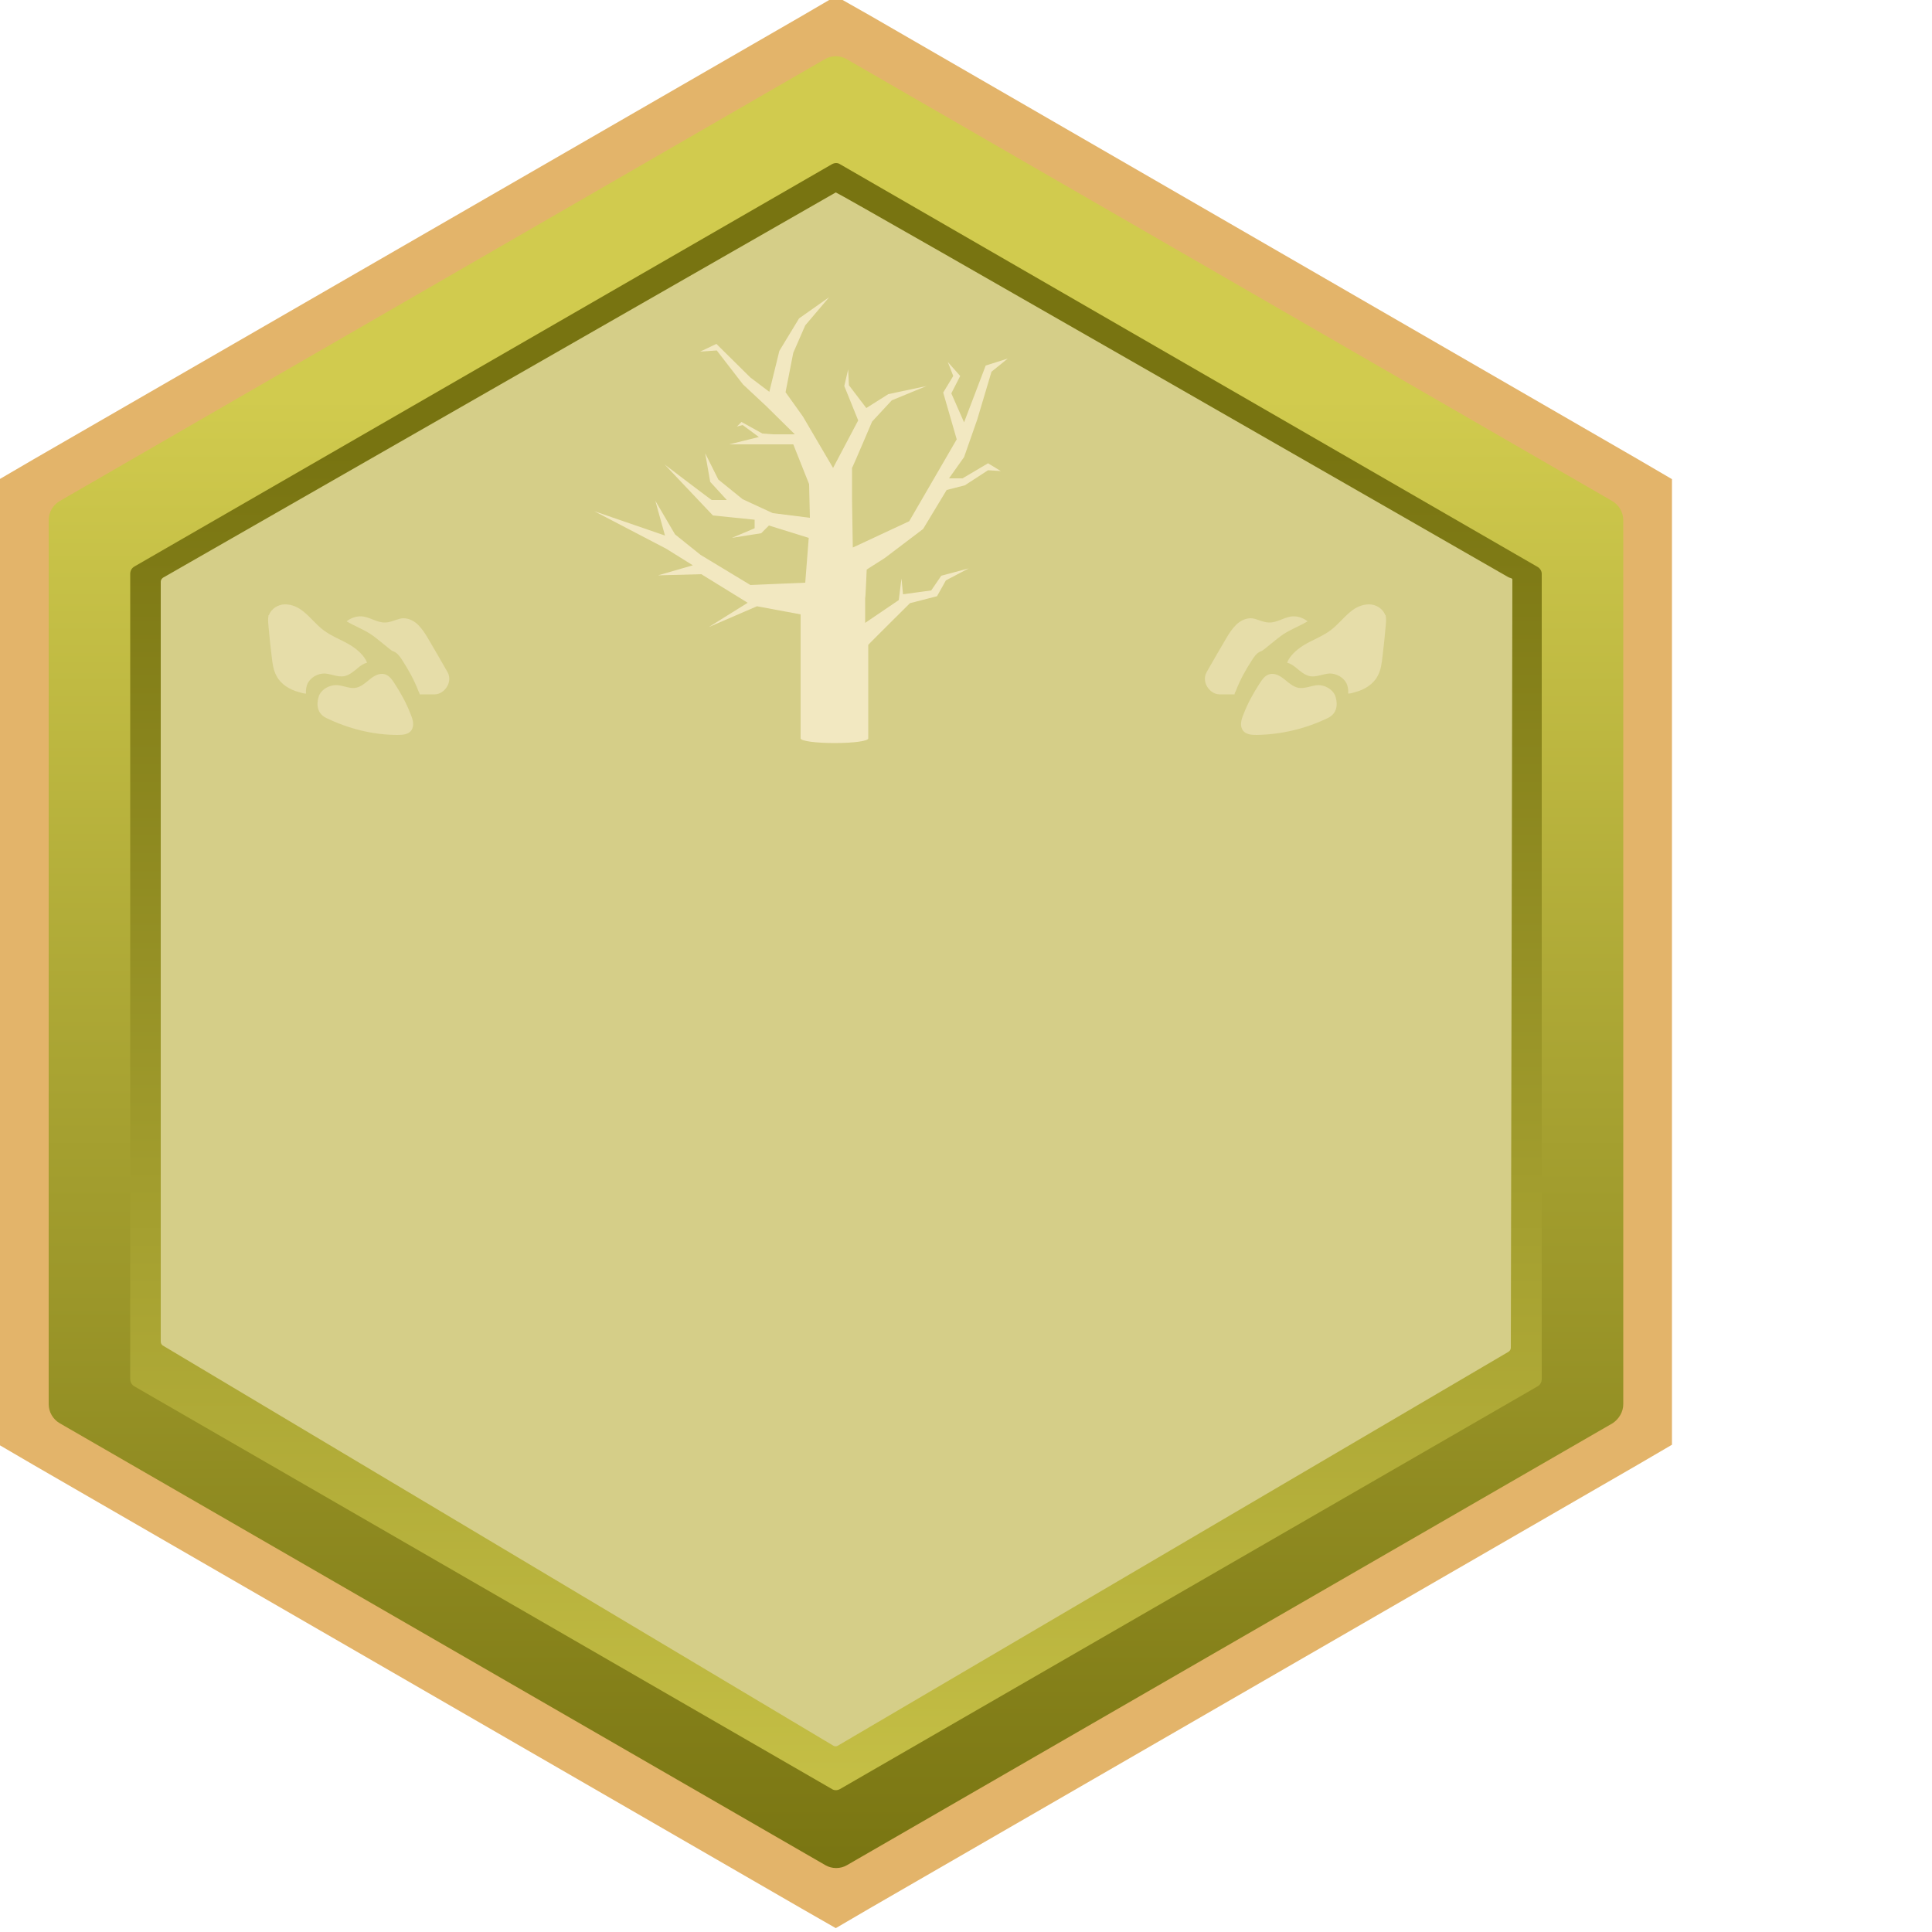
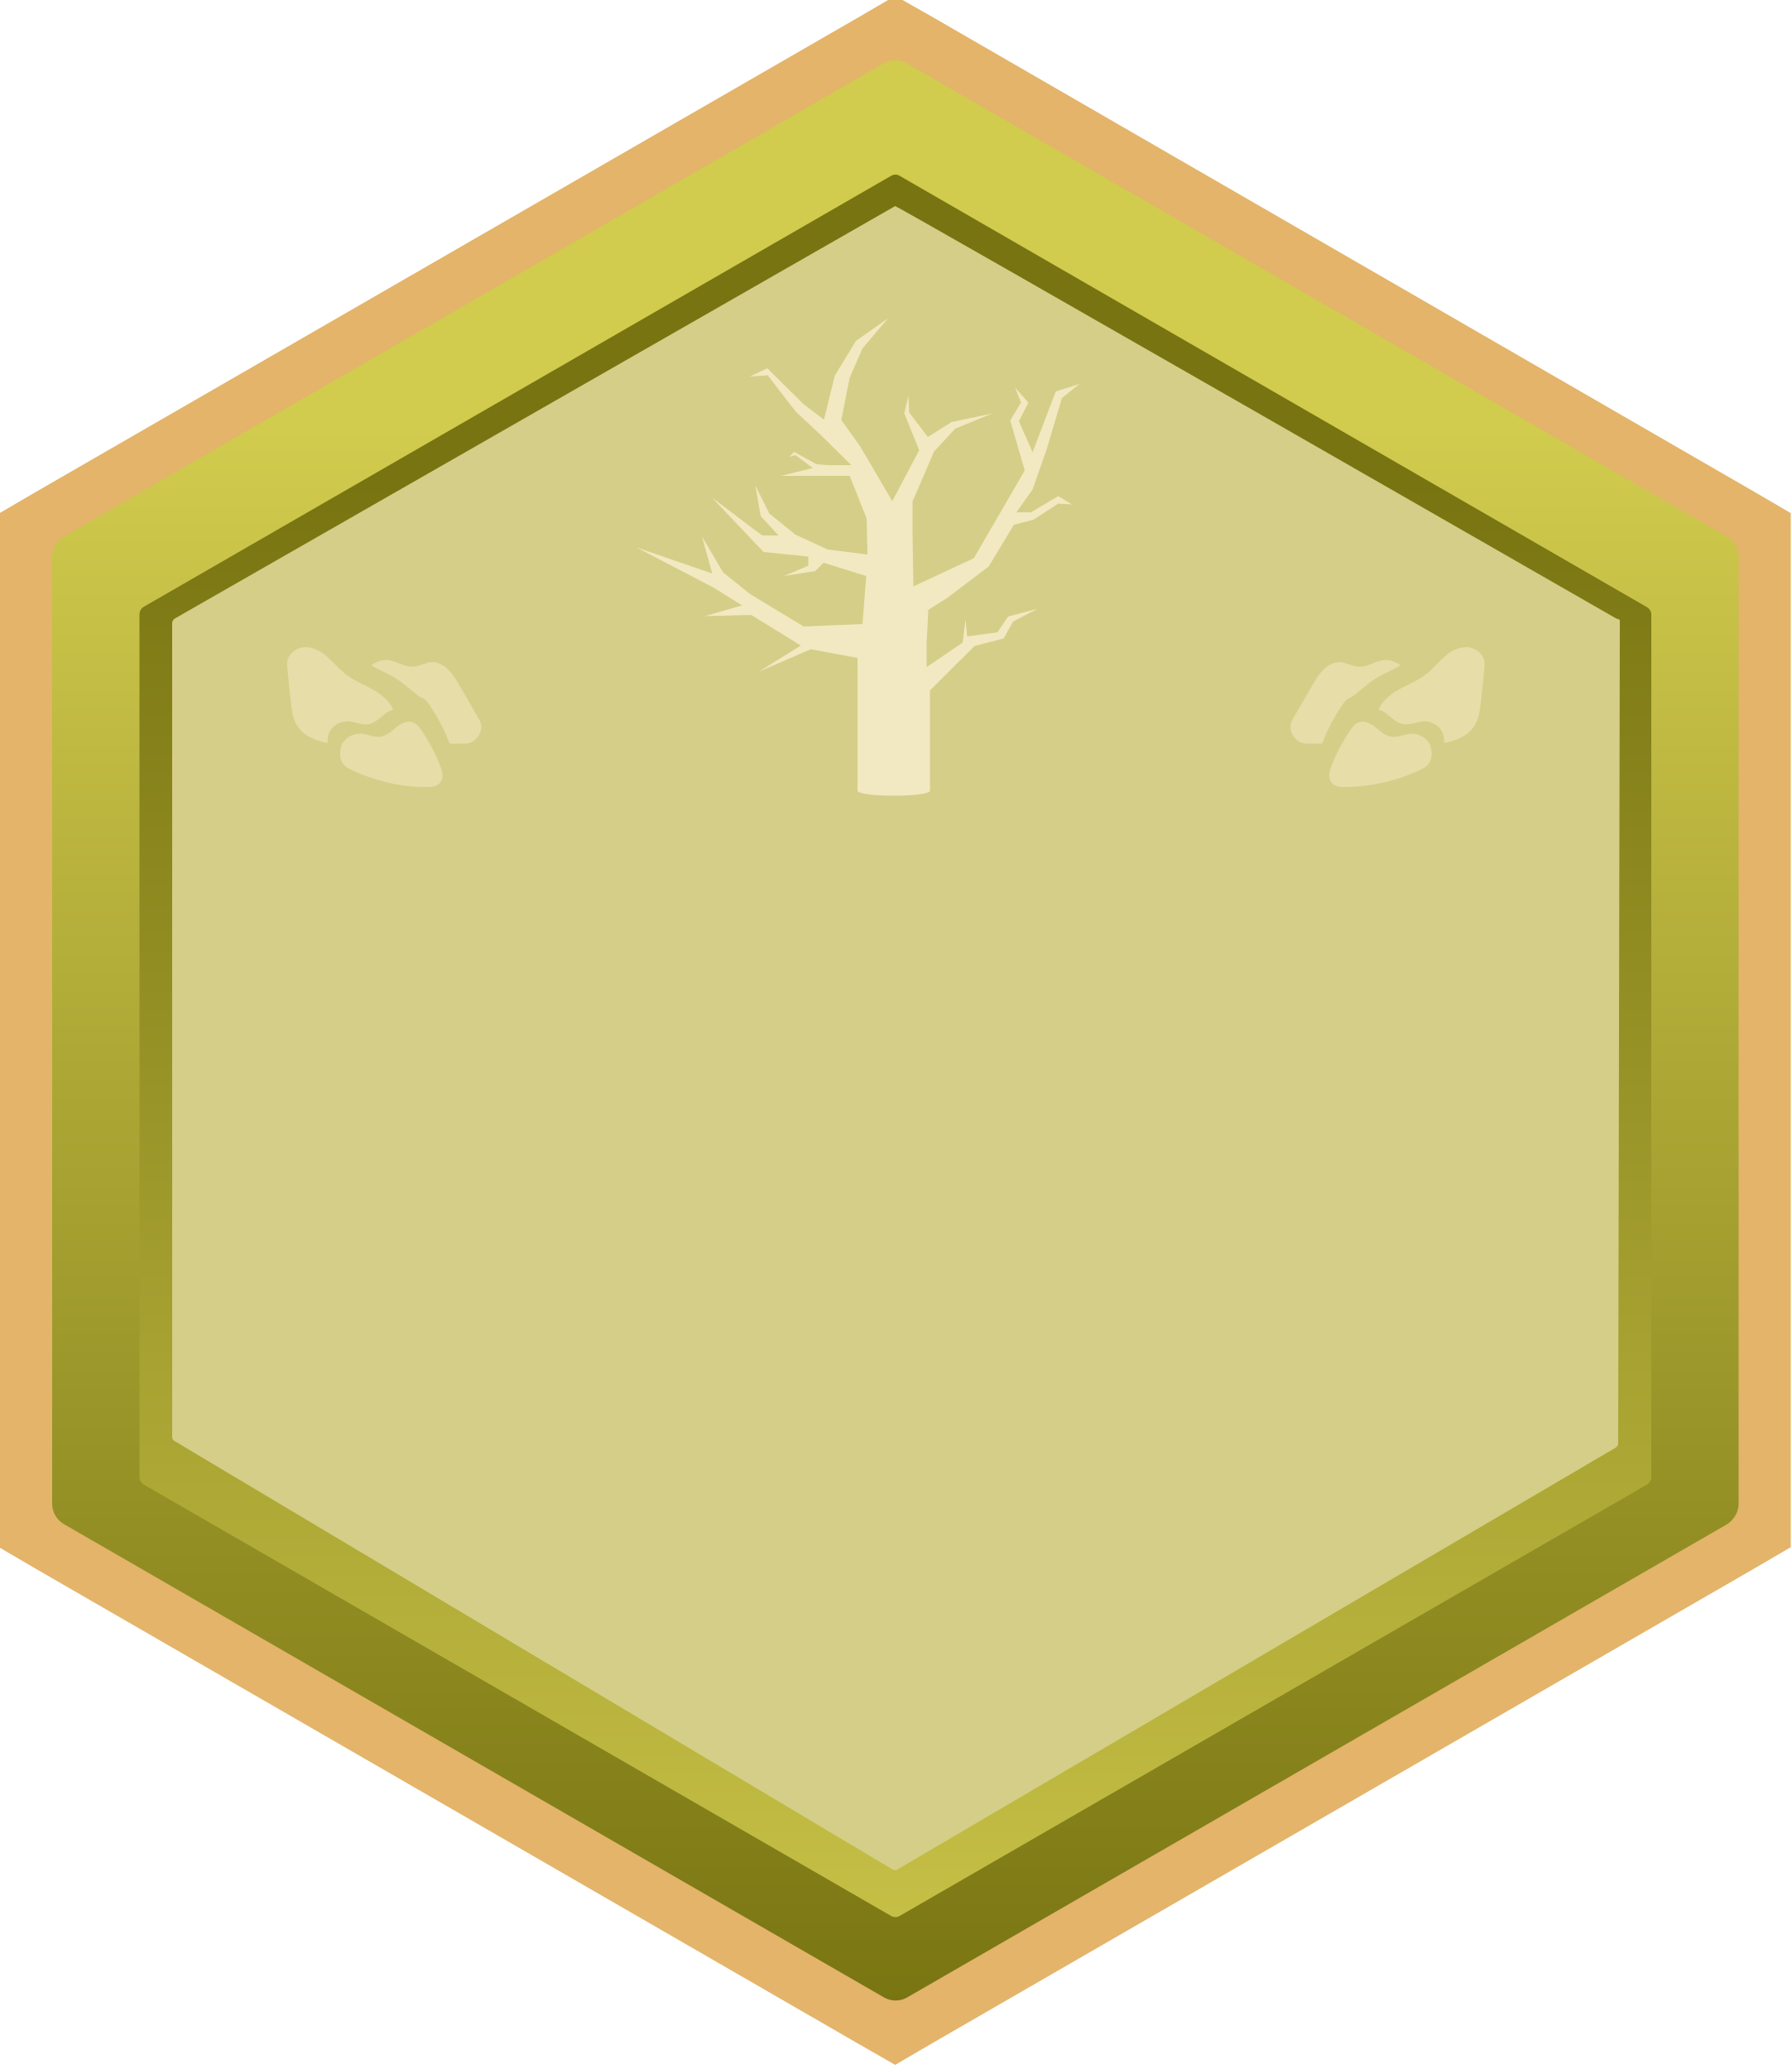
- <svg xmlns="http://www.w3.org/2000/svg" id="Layer_1" data-name="Layer 1" width="500" height="500" version="1.1" viewBox="0 0 500 500">
+ <svg xmlns="http://www.w3.org/2000/svg" viewBox="0 0 433 500" version="1.1" data-name="Layer 1" id="Layer_1" style="max-height: 500px" width="433" height="500">
  <defs>
    <style>
      .cls-1 {
        fill: url(#linear-gradient);
      }

      .cls-1, .cls-2, .cls-3, .cls-4, .cls-5, .cls-6 {
        stroke-width: 0px;
      }

      .cls-2 {
        fill: #e3b46a;
      }

      .cls-3, .cls-6 {
        fill: #fff3d9;
      }

      .cls-7 {
        opacity: .4;
      }

      .cls-4 {
        fill: url(#linear-gradient-2);
      }

      .cls-5 {
        fill: #d5ce88;
      }

      .cls-6 {
        opacity: .7;
      }
    </style>
-     <linearGradient id="linear-gradient" x1="-14334.4" y1="2034.1" x2="-14334.4" y2="2420.4" gradientTransform="translate(-14118 2523) rotate(-180)" gradientUnits="userSpaceOnUse">
-       <stop offset="0" stop-color="#787411" />
-       <stop offset="1" stop-color="#d1cb4e" />
+     <linearGradient gradientUnits="userSpaceOnUse" gradientTransform="translate(-14118 2523) rotate(-180)" y2="2420.4" x2="-14334.4" y1="2034.1" x1="-14334.4" id="linear-gradient">
+       <stop stop-color="#787411" offset="0" />
+       <stop stop-color="#d1cb4e" offset="1" />
    </linearGradient>
-     <linearGradient id="linear-gradient-2" x1="-14334.4" y1="-2839.4" x2="-14334.4" y2="-3241" gradientTransform="translate(-14118 3358) rotate(-180) scale(1 -1)" gradientUnits="userSpaceOnUse">
-       <stop offset="0" stop-color="#d1cb4e" />
-       <stop offset="1" stop-color="#787411" />
+     <linearGradient gradientUnits="userSpaceOnUse" gradientTransform="translate(-14118 3358) rotate(-180) scale(1 -1)" y2="-3241" x2="-14334.4" y1="-2839.4" x1="-14334.4" id="linear-gradient-2">
+       <stop stop-color="#d1cb4e" offset="0" />
+       <stop stop-color="#787411" offset="1" />
    </linearGradient>
  </defs>
-   <path class="cls-2" d="M429.3,126v245.9l-213,123L3.4,371.9V126L216.3,3.1l213,122.9Z" />
-   <path class="cls-2" d="M216.3,484.3L12.6,366.6v-235.3L216.3,13.7l203.8,117.7v235.3l-203.8,117.6M216.3,499l8.9-5.2,198.6-114.7,8.9-5.2V124l-8.9-5.2L225.3,4.1l-9-5.1-8.9,5.2L8.8,118.8-.1,124v250l8.9,5.2,198.6,114.7,8.9,5.1h0Z" />
-   <path class="cls-1" d="M420.1,363.4v-228.8c0-2-1.1-3.9-2.8-4.9L219.1,15.3c-1.7-1-3.9-1-5.6,0L15.4,129.7c-1.7,1-2.8,2.9-2.8,4.9v228.8c0,2,1.1,3.9,2.8,4.9l198.2,114.4c1.7,1,3.9,1,5.6,0l198.2-114.4c1.6-1.1,2.7-2.9,2.7-4.9Z" />
-   <path class="cls-4" d="M399,148.5v208.4c0,.8-.4,1.5-1.1,1.9l-180.5,104.2c-.7.4-1.5.4-2.1,0l-180.5-104.2c-.7-.4-1.1-1.1-1.1-1.9v-208.4c0-.8.4-1.5,1.1-1.9L215.3,42.5c.7-.4,1.5-.4,2.1,0l180.5,104.2c.7.4,1.1,1.1,1.1,1.8h0Z" />
-   <path class="cls-5" d="M391,348.8l.4-198.8c0-.4-.6-.4-1-.6,0,0-173.8-99.8-174.1-99.6L42.2,149.5c-.3.2-.6.6-.6,1v196.7c0,.4.2.8.5,1l173.6,103.6c.3.2.8.2,1.1,0l173.5-101.9c.5-.3.7-.7.7-1.1h0Z" />
-   <path class="cls-6" d="M249.3,123.8h-3.7l3.9-5.5,3.4-9.7,3.7-12.4,4.2-3.4-5.7,1.8-5.6,14.7-3.3-7.5,2.3-4.5-3.2-3.6,1.4,3.6-2.6,4.3,3.5,12.1-12.3,21.2-14.6,6.8-.2-12.9v-7.7c.1,0,5.2-12,5.2-12l5.1-5.5,9-3.7-9.9,2.1-5.7,3.6-4.5-5.9-.2-4.1-1,4.3,3.6,8.9-6.5,12.3-7.8-13.3-4.5-6.3,2-10.2,3.1-7.1,6.2-7.3-7.8,5.5-5.1,8.4-2.6,10.6-4.9-3.7-8.8-8.7-4.2,2,4.3-.3,6.8,8.8,6,5.6,7.4,7.3h-5.6l-2.8-.2-5.4-3-1.2,1.2,1.5-.4,4.2,3.1-7.7,1.9h16.6l4.1,10.3.2,8.7-9.6-1.2-7.8-3.6-6.3-5.1-3.4-6.8,1.3,7.4,4.3,4.7h-3.9c0,.1-12.2-9.2-12.2-9.2l12.5,13.2,10.8,1.1v2.2c.1,0-5.9,2.5-5.9,2.5l7.6-1.2,2-2,10.3,3.2-.9,11.6-14.2.6-12.9-7.8-6.6-5.3-5.1-8.7,2.5,9-18.3-6.3,18.6,9.7,6.9,4.3-9,2.6,11.2-.3,12,7.4-10.1,6.3,12.5-5.4,11.3,2.1v32.1c.1.7,4,1.2,8.8,1.2s8.7-.5,8.7-1.2v-24.2c-.1,0,10.8-10.8,10.8-10.8l7-1.8,2.3-4.1,5.9-3.1-7.1,1.9-2.6,3.8-4.4.6-2.9.4-.4-4.1-.7,5.6-8.7,5.9v-6.4c.1,0,.4-7.4.4-7.4l4.7-3,9.9-7.5,6.1-10.1,4.7-1.2,6-3.9,3.3.2-3.3-2-6.6,3.9h0Z" />
+   <path d="M429.3,126v245.9l-213,123L3.4,371.9V126L216.3,3.1l213,122.9Z" class="cls-2" />
+   <path d="M216.3,484.3L12.6,366.6v-235.3L216.3,13.7l203.8,117.7v235.3l-203.8,117.6M216.3,499l8.9-5.2,198.6-114.7,8.9-5.2V124l-8.9-5.2L225.3,4.1l-9-5.1-8.9,5.2L8.8,118.8-.1,124v250l8.9,5.2,198.6,114.7,8.9,5.1h0Z" class="cls-2" />
+   <path d="M420.1,363.4v-228.8c0-2-1.1-3.9-2.8-4.9L219.1,15.3c-1.7-1-3.9-1-5.6,0L15.4,129.7c-1.7,1-2.8,2.9-2.8,4.9v228.8c0,2,1.1,3.9,2.8,4.9l198.2,114.4c1.7,1,3.9,1,5.6,0l198.2-114.4c1.6-1.1,2.7-2.9,2.7-4.9Z" class="cls-1" />
+   <path d="M399,148.5v208.4c0,.8-.4,1.5-1.1,1.9l-180.5,104.2c-.7.4-1.5.4-2.1,0l-180.5-104.2c-.7-.4-1.1-1.1-1.1-1.9v-208.4c0-.8.4-1.5,1.1-1.9L215.3,42.5c.7-.4,1.5-.4,2.1,0l180.5,104.2c.7.4,1.1,1.1,1.1,1.8h0Z" class="cls-4" />
+   <path d="M391,348.8l.4-198.8c0-.4-.6-.4-1-.6,0,0-173.8-99.8-174.1-99.6L42.2,149.5c-.3.2-.6.6-.6,1v196.7c0,.4.2.8.5,1l173.6,103.6c.3.2.8.2,1.1,0l173.5-101.9c.5-.3.7-.7.7-1.1h0Z" class="cls-5" />
+   <path d="M249.3,123.8h-3.7l3.9-5.5,3.4-9.7,3.7-12.4,4.2-3.4-5.7,1.8-5.6,14.7-3.3-7.5,2.3-4.5-3.2-3.6,1.4,3.6-2.6,4.3,3.5,12.1-12.3,21.2-14.6,6.8-.2-12.9v-7.7c.1,0,5.2-12,5.2-12l5.1-5.5,9-3.7-9.9,2.1-5.7,3.6-4.5-5.9-.2-4.1-1,4.3,3.6,8.9-6.5,12.3-7.8-13.3-4.5-6.3,2-10.2,3.1-7.1,6.2-7.3-7.8,5.5-5.1,8.4-2.6,10.6-4.9-3.7-8.8-8.7-4.2,2,4.3-.3,6.8,8.8,6,5.6,7.4,7.3h-5.6l-2.8-.2-5.4-3-1.2,1.2,1.5-.4,4.2,3.1-7.7,1.9h16.6l4.1,10.3.2,8.7-9.6-1.2-7.8-3.6-6.3-5.1-3.4-6.8,1.3,7.4,4.3,4.7h-3.9c0,.1-12.2-9.2-12.2-9.2l12.5,13.2,10.8,1.1v2.2c.1,0-5.9,2.5-5.9,2.5l7.6-1.2,2-2,10.3,3.2-.9,11.6-14.2.6-12.9-7.8-6.6-5.3-5.1-8.7,2.5,9-18.3-6.3,18.6,9.7,6.9,4.3-9,2.6,11.2-.3,12,7.4-10.1,6.3,12.5-5.4,11.3,2.1v32.1c.1.7,4,1.2,8.8,1.2s8.7-.5,8.7-1.2v-24.2c-.1,0,10.8-10.8,10.8-10.8l7-1.8,2.3-4.1,5.9-3.1-7.1,1.9-2.6,3.8-4.4.6-2.9.4-.4-4.1-.7,5.6-8.7,5.9v-6.4c.1,0,.4-7.4.4-7.4l4.7-3,9.9-7.5,6.1-10.1,4.7-1.2,6-3.9,3.3.2-3.3-2-6.6,3.9h0Z" class="cls-6" />
  <g class="cls-7">
-     <path class="cls-3" d="M343.7,185.8c-5.8,2.8-12.1,4.3-18.5,4.4-1.3,0-2.7-.1-3.5-1.1-.9-1.2-.5-2.8.1-4.2,1.1-2.9,2.6-5.6,4.3-8.2.6-.9,1.3-1.9,2.4-2.2,1.4-.4,2.8.4,3.9,1.3s2.2,1.9,3.6,2.2c1.7.3,3.4-.6,5.1-.7,1.8,0,3.6,1,4.4,2.6.6,1.6,1,4.5-1.8,5.9Z" />
-     <path class="cls-3" d="M358.5,159.2c-.6-1.7-2.4-2.8-4.2-2.8s-3.5.8-4.9,2c-1.7,1.4-3.1,3.2-4.9,4.6-2.2,1.7-4.9,2.6-7.3,4.1-1.7,1.1-3.4,2.6-4.1,4.4.8.2,1.6.7,2.3,1.3,1.1.9,2.2,1.9,3.6,2.2,1.7.3,3.4-.6,5.1-.7,1.8,0,3.6,1,4.4,2.6.3.7.5,1.6.4,2.6.6,0,1.3-.2,1.9-.4,2.3-.6,4.6-2,5.7-4.1.9-1.6,1.1-3.4,1.3-5.2.3-2.5.6-5.1.8-7.6.1-1,.2-2,0-3Z" />
+     <path d="M343.7,185.8c-5.8,2.8-12.1,4.3-18.5,4.4-1.3,0-2.7-.1-3.5-1.1-.9-1.2-.5-2.8.1-4.2,1.1-2.9,2.6-5.6,4.3-8.2.6-.9,1.3-1.9,2.4-2.2,1.4-.4,2.8.4,3.9,1.3s2.2,1.9,3.6,2.2c1.7.3,3.4-.6,5.1-.7,1.8,0,3.6,1,4.4,2.6.6,1.6,1,4.5-1.8,5.9Z" class="cls-3" />
+     <path d="M358.5,159.2c-.6-1.7-2.4-2.8-4.2-2.8s-3.5.8-4.9,2c-1.7,1.4-3.1,3.2-4.9,4.6-2.2,1.7-4.9,2.6-7.3,4.1-1.7,1.1-3.4,2.6-4.1,4.4.8.2,1.6.7,2.3,1.3,1.1.9,2.2,1.9,3.6,2.2,1.7.3,3.4-.6,5.1-.7,1.8,0,3.6,1,4.4,2.6.3.7.5,1.6.4,2.6.6,0,1.3-.2,1.9-.4,2.3-.6,4.6-2,5.7-4.1.9-1.6,1.1-3.4,1.3-5.2.3-2.5.6-5.1.8-7.6.1-1,.2-2,0-3Z" class="cls-3" />
    <g>
-       <path class="cls-3" d="M328.8,168.8c0,0-.1,0-.2,0,0,0,.1,0,.2,0Z" />
-       <path class="cls-3" d="M319.8,178.9c1.1-2.9,2.6-5.6,4.3-8.2.6-.9,1.3-1.9,2.4-2.2.5-.2,4-3.3,5.7-4.4,2-1.3,4.2-2.1,6.2-3.3-1-.8-2.3-1.3-3.6-1.3-2.2,0-4.2,1.7-6.4,1.6-1.6,0-3.3-1.1-4.7-1.1s-2.8.7-3.8,1.7-1.8,2.2-2.5,3.4c-1.6,2.7-3.5,6-5.1,8.8-1.5,2.6.8,5.8,3.3,5.8s2.6,0,3.9,0c0-.3.2-.6.3-.8Z" />
+       <path d="M328.8,168.8c0,0-.1,0-.2,0,0,0,.1,0,.2,0Z" class="cls-3" />
+       <path d="M319.8,178.9c1.1-2.9,2.6-5.6,4.3-8.2.6-.9,1.3-1.9,2.4-2.2.5-.2,4-3.3,5.7-4.4,2-1.3,4.2-2.1,6.2-3.3-1-.8-2.3-1.3-3.6-1.3-2.2,0-4.2,1.7-6.4,1.6-1.6,0-3.3-1.1-4.7-1.1s-2.8.7-3.8,1.7-1.8,2.2-2.5,3.4c-1.6,2.7-3.5,6-5.1,8.8-1.5,2.6.8,5.8,3.3,5.8s2.6,0,3.9,0c0-.3.2-.6.3-.8Z" class="cls-3" />
    </g>
    <g>
-       <path class="cls-3" d="M82.6,179.9c.8-1.6,2.6-2.6,4.4-2.6,1.7,0,3.4,1,5.1.7,1.4-.3,2.5-1.3,3.6-2.2s2.5-1.7,3.9-1.3c1.1.3,1.8,1.3,2.4,2.2,1.7,2.6,3.2,5.3,4.3,8.2.6,1.4,1,3,.1,4.2-.8,1-2.2,1.1-3.5,1.1-6.4,0-12.7-1.6-18.5-4.4-2.8-1.4-2.4-4.3-1.8-5.9Z" />
-       <path class="cls-3" d="M69.6,159.2c.6-1.7,2.4-2.8,4.2-2.8s3.5.8,4.9,2c1.7,1.4,3.1,3.2,4.9,4.6,2.2,1.7,4.9,2.6,7.3,4.1,1.7,1.1,3.4,2.6,4.1,4.4-.8.2-1.6.7-2.3,1.3-1.1.9-2.2,1.9-3.6,2.2-1.7.3-3.4-.6-5.1-.7-1.8,0-3.6,1-4.4,2.6-.3.7-.5,1.6-.4,2.6-.6,0-1.3-.2-1.9-.4-2.3-.6-4.6-2-5.7-4.1-.9-1.6-1.1-3.4-1.3-5.2-.3-2.5-.6-5.1-.8-7.6-.1-1-.2-2,0-3Z" />
+       <path d="M82.6,179.9c.8-1.6,2.6-2.6,4.4-2.6,1.7,0,3.4,1,5.1.7,1.4-.3,2.5-1.3,3.6-2.2s2.5-1.7,3.9-1.3c1.1.3,1.8,1.3,2.4,2.2,1.7,2.6,3.2,5.3,4.3,8.2.6,1.4,1,3,.1,4.2-.8,1-2.2,1.1-3.5,1.1-6.4,0-12.7-1.6-18.5-4.4-2.8-1.4-2.4-4.3-1.8-5.9Z" class="cls-3" />
+       <path d="M69.6,159.2c.6-1.7,2.4-2.8,4.2-2.8s3.5.8,4.9,2c1.7,1.4,3.1,3.2,4.9,4.6,2.2,1.7,4.9,2.6,7.3,4.1,1.7,1.1,3.4,2.6,4.1,4.4-.8.2-1.6.7-2.3,1.3-1.1.9-2.2,1.9-3.6,2.2-1.7.3-3.4-.6-5.1-.7-1.8,0-3.6,1-4.4,2.6-.3.7-.5,1.6-.4,2.6-.6,0-1.3-.2-1.9-.4-2.3-.6-4.6-2-5.7-4.1-.9-1.6-1.1-3.4-1.3-5.2-.3-2.5-.6-5.1-.8-7.6-.1-1-.2-2,0-3Z" class="cls-3" />
      <g>
-         <path class="cls-3" d="M99.3,168.8c0,0,.1,0,.2,0,0,0-.1,0-.2,0Z" />
-         <path class="cls-3" d="M108.3,178.9c-1.1-2.9-2.6-5.6-4.3-8.2-.6-.9-1.3-1.9-2.4-2.2-.5-.2-4-3.3-5.7-4.4-2-1.3-4.2-2.1-6.2-3.3,1-.8,2.3-1.3,3.6-1.3,2.2,0,4.2,1.7,6.4,1.6,1.6,0,3.3-1.1,4.7-1.1s2.8.7,3.8,1.7,1.8,2.2,2.5,3.4c1.6,2.7,3.5,6,5.1,8.8,1.5,2.6-.8,5.8-3.3,5.8s-2.6,0-3.9,0c0-.3-.2-.6-.3-.8Z" />
+         <path d="M99.3,168.8c0,0,.1,0,.2,0,0,0-.1,0-.2,0Z" class="cls-3" />
+         <path d="M108.3,178.9c-1.1-2.9-2.6-5.6-4.3-8.2-.6-.9-1.3-1.9-2.4-2.2-.5-.2-4-3.3-5.7-4.4-2-1.3-4.2-2.1-6.2-3.3,1-.8,2.3-1.3,3.6-1.3,2.2,0,4.2,1.7,6.4,1.6,1.6,0,3.3-1.1,4.7-1.1s2.8.7,3.8,1.7,1.8,2.2,2.5,3.4c1.6,2.7,3.5,6,5.1,8.8,1.5,2.6-.8,5.8-3.3,5.8s-2.6,0-3.9,0c0-.3-.2-.6-.3-.8Z" class="cls-3" />
      </g>
    </g>
  </g>
</svg>
